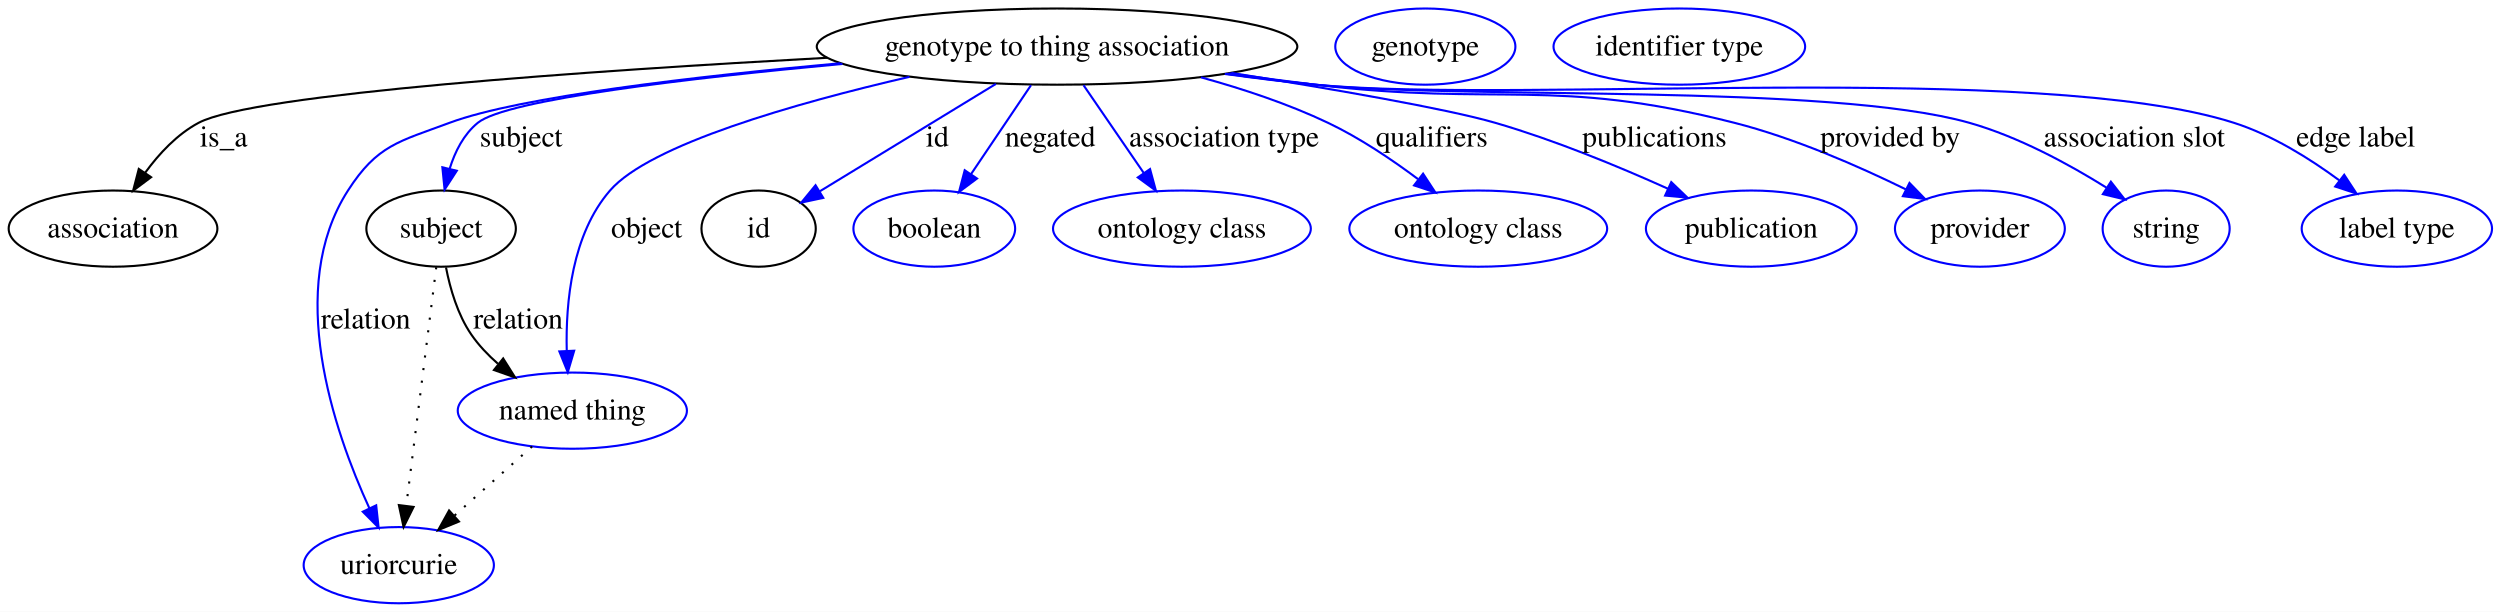
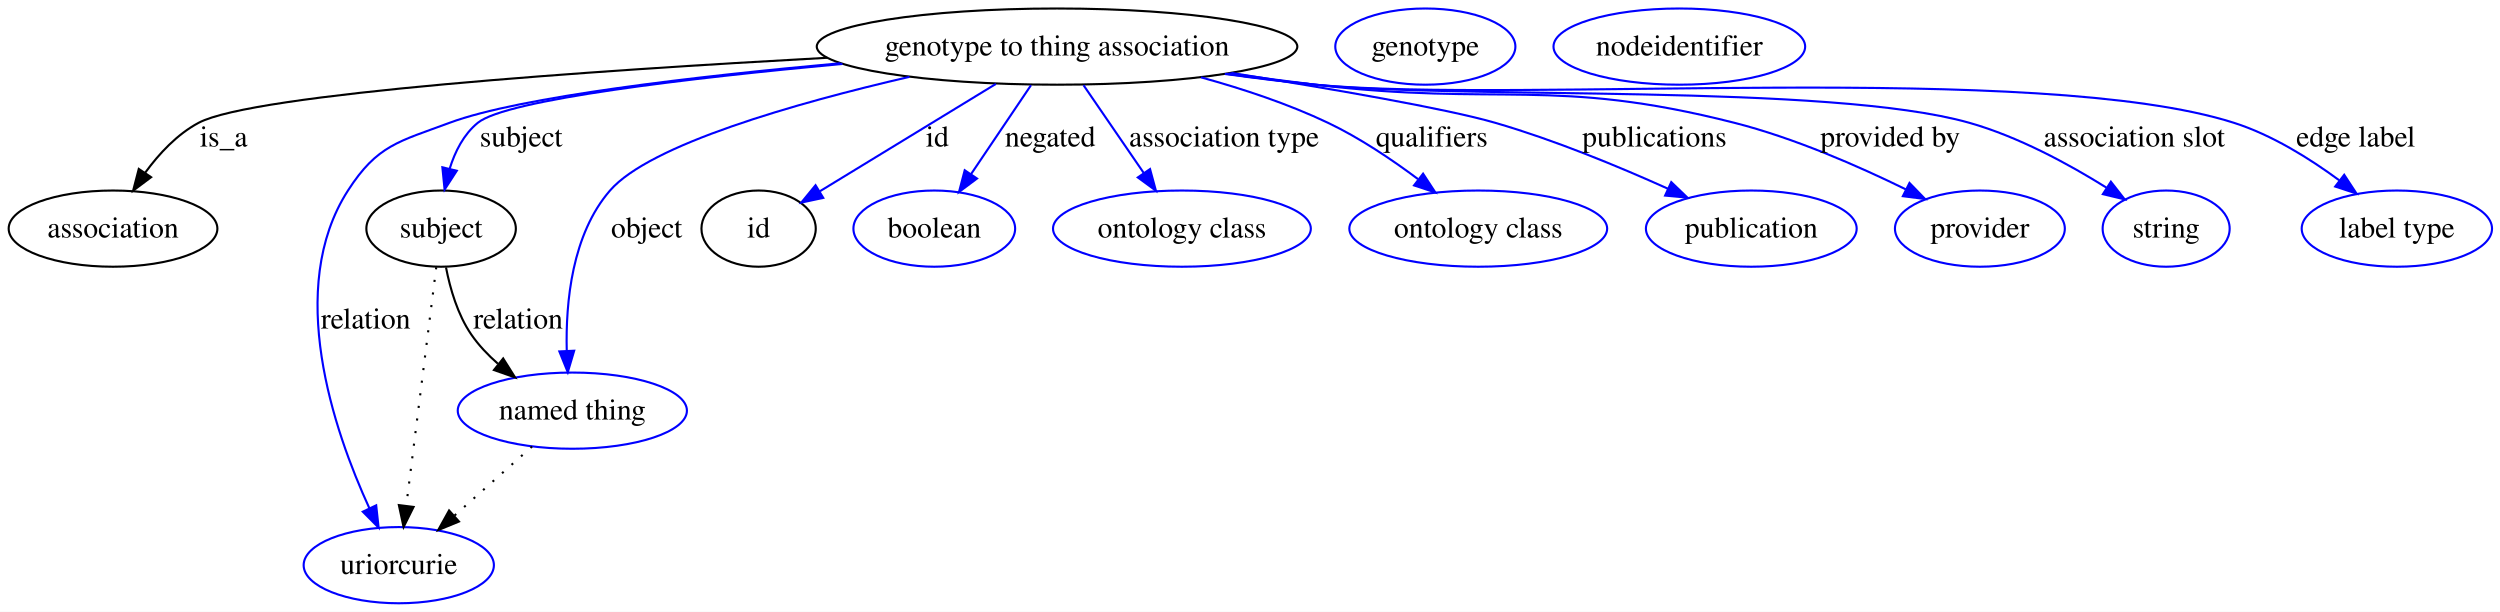
<svg xmlns="http://www.w3.org/2000/svg" width="1181pt" height="289pt" viewBox="0.00 0.00 1181.13 289.00">
  <g id="graph0" class="graph" transform="scale(1 1) rotate(0) translate(4 285)">
    <polygon fill="#ffffff" stroke="transparent" points="-4,4 -4,-285 1177.131,-285 1177.131,4 -4,4" />
    <g id="node1" class="node">
      <ellipse fill="none" stroke="#000000" cx="495.401" cy="-263" rx="113.516" ry="18" />
      <text text-anchor="middle" x="495.401" y="-258.8" font-family="Times,serif" font-size="14.00" fill="#000000">genotype to thing association</text>
    </g>
    <g id="node2" class="node">
      <ellipse fill="none" stroke="#000000" cx="49.401" cy="-177" rx="49.303" ry="18" />
      <text text-anchor="middle" x="49.401" y="-172.8" font-family="Times,serif" font-size="14.00" fill="#000000">association</text>
    </g>
    <g id="edge1" class="edge">
      <path fill="none" stroke="#000000" d="M386.841,-257.729C275.644,-251.636 115.504,-240.67 89.85,-227 79.694,-221.589 71.16,-212.431 64.588,-203.42" />
      <polygon fill="#000000" stroke="#000000" points="67.381,-201.301 58.898,-194.952 61.57,-205.205 67.381,-201.301" />
      <text text-anchor="middle" x="101.677" y="-215.8" font-family="Times,serif" font-size="14.00" fill="#000000">is_a</text>
    </g>
    <g id="node3" class="node">
      <ellipse fill="none" stroke="#000000" cx="204.401" cy="-177" rx="35.313" ry="18" />
      <text text-anchor="middle" x="204.401" y="-172.8" font-family="Times,serif" font-size="14.00" fill="#000000">subject</text>
    </g>
    <g id="edge2" class="edge">
      <path fill="none" stroke="#0000ff" d="M394.011,-254.824C321.81,-248.136 235.257,-238.012 221.746,-227 215.063,-221.553 210.948,-213.38 208.418,-205.212" />
      <polygon fill="#0000ff" stroke="#0000ff" points="211.806,-204.331 206.05,-195.435 205.002,-205.978 211.806,-204.331" />
      <text text-anchor="middle" x="242.229" y="-215.8" font-family="Times,serif" font-size="14.00" fill="#000000">subject</text>
    </g>
    <g id="node5" class="node">
      <ellipse fill="none" stroke="#0000ff" cx="184.401" cy="-18" rx="44.942" ry="18" />
      <text text-anchor="middle" x="184.401" y="-13.8" font-family="Times,serif" font-size="14.00" fill="#000000">uriorcurie</text>
    </g>
    <g id="edge3" class="edge">
      <path fill="none" stroke="#0000ff" d="M393.044,-255.144C324.681,-248.95 241.462,-239.308 208.401,-227 184.373,-218.054 174.276,-216.561 160.401,-195 130.671,-148.799 153.586,-81.772 170.518,-44.872" />
      <polygon fill="#0000ff" stroke="#0000ff" points="173.728,-46.271 174.872,-35.738 167.41,-43.259 173.728,-46.271" />
      <text text-anchor="middle" x="168.781" y="-129.8" font-family="Times,serif" font-size="14.00" fill="#000000">relation</text>
    </g>
    <g id="node6" class="node">
      <ellipse fill="none" stroke="#0000ff" cx="266.401" cy="-91" rx="54.139" ry="18" />
      <text text-anchor="middle" x="266.401" y="-86.8" font-family="Times,serif" font-size="14.00" fill="#000000">named thing</text>
    </g>
    <g id="edge4" class="edge">
      <path fill="none" stroke="#0000ff" d="M425.678,-248.718C371.69,-236.226 303.028,-216.718 284.195,-195 266.271,-174.332 263.205,-142.383 263.76,-119.35" />
      <polygon fill="#0000ff" stroke="#0000ff" points="267.266,-119.315 264.252,-109.158 260.274,-118.977 267.266,-119.315" />
      <text text-anchor="middle" x="301.505" y="-172.8" font-family="Times,serif" font-size="14.00" fill="#000000">object</text>
    </g>
    <g id="node7" class="node">
      <ellipse fill="none" stroke="#000000" cx="354.401" cy="-177" rx="27" ry="18" />
      <text text-anchor="middle" x="354.401" y="-172.8" font-family="Times,serif" font-size="14.00" fill="#000000">id</text>
    </g>
    <g id="edge5" class="edge">
      <path fill="none" stroke="#0000ff" d="M466.528,-245.389C442.238,-230.574 407.676,-209.494 383.361,-194.663" />
      <polygon fill="#0000ff" stroke="#0000ff" points="384.947,-191.531 374.587,-189.312 381.302,-197.507 384.947,-191.531" />
      <text text-anchor="middle" x="438.846" y="-215.8" font-family="Times,serif" font-size="14.00" fill="#000000">id</text>
    </g>
    <g id="node9" class="node">
      <ellipse fill="none" stroke="#0000ff" cx="437.401" cy="-177" rx="38.202" ry="18" />
      <text text-anchor="middle" x="437.401" y="-172.8" font-family="Times,serif" font-size="14.00" fill="#000000">boolean</text>
    </g>
    <g id="edge6" class="edge">
      <path fill="none" stroke="#0000ff" d="M483.101,-244.762C474.863,-232.547 463.898,-216.288 454.774,-202.759" />
      <polygon fill="#0000ff" stroke="#0000ff" points="457.584,-200.666 449.091,-194.332 451.78,-204.58 457.584,-200.666" />
      <text text-anchor="middle" x="492.167" y="-215.8" font-family="Times,serif" font-size="14.00" fill="#000000">negated</text>
    </g>
    <g id="node10" class="node">
      <ellipse fill="none" stroke="#0000ff" cx="554.402" cy="-177" rx="60.905" ry="18" />
      <text text-anchor="middle" x="554.402" y="-172.8" font-family="Times,serif" font-size="14.00" fill="#000000">ontology class</text>
    </g>
    <g id="edge7" class="edge">
      <path fill="none" stroke="#0000ff" d="M507.914,-244.762C516.183,-232.709 527.153,-216.718 536.36,-203.298" />
      <polygon fill="#0000ff" stroke="#0000ff" points="539.338,-205.143 542.11,-194.917 533.566,-201.183 539.338,-205.143" />
      <text text-anchor="middle" x="574.307" y="-215.8" font-family="Times,serif" font-size="14.00" fill="#000000">association type</text>
    </g>
    <g id="node11" class="node">
      <ellipse fill="none" stroke="#0000ff" cx="694.402" cy="-177" rx="60.905" ry="18" />
      <text text-anchor="middle" x="694.402" y="-172.8" font-family="Times,serif" font-size="14.00" fill="#000000">ontology class</text>
    </g>
    <g id="edge8" class="edge">
      <path fill="none" stroke="#0000ff" d="M563.397,-248.474C583.248,-243.02 604.639,-235.922 623.402,-227 638.336,-219.899 653.507,-209.703 665.97,-200.369" />
      <polygon fill="#0000ff" stroke="#0000ff" points="668.337,-202.964 674.13,-194.094 664.069,-197.416 668.337,-202.964" />
      <text text-anchor="middle" x="672.453" y="-215.8" font-family="Times,serif" font-size="14.00" fill="#000000">qualifiers</text>
    </g>
    <g id="node12" class="node">
      <ellipse fill="none" stroke="#0000ff" cx="823.402" cy="-177" rx="49.788" ry="18" />
      <text text-anchor="middle" x="823.402" y="-172.8" font-family="Times,serif" font-size="14.00" fill="#000000">publication</text>
    </g>
    <g id="edge9" class="edge">
      <path fill="none" stroke="#0000ff" d="M577.776,-250.559C624.966,-243.062 679.278,-233.7 702.402,-227 730.416,-218.883 760.748,-206.341 784.035,-195.849" />
      <polygon fill="#0000ff" stroke="#0000ff" points="785.593,-198.985 793.234,-191.646 782.684,-192.618 785.593,-198.985" />
      <text text-anchor="middle" x="777.619" y="-215.8" font-family="Times,serif" font-size="14.00" fill="#000000">publications</text>
    </g>
    <g id="node13" class="node">
      <ellipse fill="none" stroke="#0000ff" cx="931.402" cy="-177" rx="40.132" ry="18" />
      <text text-anchor="middle" x="931.402" y="-172.8" font-family="Times,serif" font-size="14.00" fill="#000000">provider</text>
    </g>
    <g id="edge10" class="edge">
      <path fill="none" stroke="#0000ff" d="M576.691,-250.361C590.268,-248.436 604.221,-246.57 617.402,-245 705.144,-234.547 729.76,-248.76 815.402,-227 843.67,-219.817 873.876,-206.602 896.376,-195.562" />
      <polygon fill="#0000ff" stroke="#0000ff" points="898.142,-198.592 905.519,-190.987 895.01,-192.332 898.142,-198.592" />
      <text text-anchor="middle" x="889.034" y="-215.8" font-family="Times,serif" font-size="14.00" fill="#000000">provided by</text>
    </g>
    <g id="node14" class="node">
      <ellipse fill="none" stroke="#0000ff" cx="1019.402" cy="-177" rx="30.003" ry="18" />
      <text text-anchor="middle" x="1019.402" y="-172.8" font-family="Times,serif" font-size="14.00" fill="#000000">string</text>
    </g>
    <g id="edge11" class="edge">
      <path fill="none" stroke="#0000ff" d="M575.337,-250.175C589.331,-248.225 603.771,-246.4 617.402,-245 685.825,-237.973 860.217,-245.727 926.402,-227 949.533,-220.455 973.371,-207.494 991.12,-196.409" />
      <polygon fill="#0000ff" stroke="#0000ff" points="993.289,-199.176 999.812,-190.827 989.506,-193.286 993.289,-199.176" />
      <text text-anchor="middle" x="1004.369" y="-215.8" font-family="Times,serif" font-size="14.00" fill="#000000">association slot</text>
    </g>
    <g id="node15" class="node">
      <ellipse fill="none" stroke="#0000ff" cx="1128.401" cy="-177" rx="44.96" ry="18" />
      <text text-anchor="middle" x="1128.401" y="-172.8" font-family="Times,serif" font-size="14.00" fill="#000000">label type</text>
    </g>
    <g id="edge12" class="edge">
      <path fill="none" stroke="#0000ff" d="M574.663,-250.073C588.862,-248.109 603.547,-246.306 617.402,-245 713.503,-235.943 959.437,-256.326 1051.401,-227 1069.385,-221.266 1087.207,-210.137 1101.17,-199.832" />
      <polygon fill="#0000ff" stroke="#0000ff" points="1103.523,-202.439 1109.331,-193.578 1099.265,-196.882 1103.523,-202.439" />
      <text text-anchor="middle" x="1108.969" y="-215.8" font-family="Times,serif" font-size="14.00" fill="#000000">edge label</text>
    </g>
    <g id="edge14" class="edge">
      <path fill="none" stroke="#000000" stroke-dasharray="1,5" d="M202.107,-158.761C198.641,-131.205 192.041,-78.735 187.952,-46.223" />
      <polygon fill="#000000" stroke="#000000" points="191.39,-45.512 186.669,-36.027 184.445,-46.385 191.39,-45.512" />
    </g>
    <g id="edge13" class="edge">
      <path fill="none" stroke="#000000" d="M206.713,-158.67C208.66,-148.637 212.21,-136.379 218.643,-127 222.104,-121.953 226.503,-117.322 231.224,-113.183" />
      <polygon fill="#000000" stroke="#000000" points="233.727,-115.664 239.366,-106.695 229.364,-110.19 233.727,-115.664" />
      <text text-anchor="middle" x="240.781" y="-129.8" font-family="Times,serif" font-size="14.00" fill="#000000">relation</text>
    </g>
    <g id="node4" class="node">
      <ellipse fill="none" stroke="#0000ff" cx="669.402" cy="-263" rx="42.546" ry="18" />
      <text text-anchor="middle" x="669.402" y="-258.8" font-family="Times,serif" font-size="14.00" fill="#000000">genotype</text>
    </g>
    <g id="edge15" class="edge">
      <path fill="none" stroke="#000000" stroke-dasharray="1,5" d="M247.383,-74.069C236.438,-64.326 222.527,-51.941 210.564,-41.291" />
      <polygon fill="#000000" stroke="#000000" points="212.831,-38.623 203.034,-34.588 208.176,-43.851 212.831,-38.623" />
    </g>
    <g id="node8" class="node">
-       <ellipse fill="none" stroke="#0000ff" cx="789.402" cy="-263" rx="59.443" ry="18" />
-       <text text-anchor="middle" x="789.402" y="-258.8" font-family="Times,serif" font-size="14.00" fill="#000000">identifier type</text>
+       <ellipse fill="none" stroke="#0000ff" cx="789.402" cy="-263" rx="59.451" ry="18" />
+       <text text-anchor="middle" x="789.402" y="-258.8" font-family="Times,serif" font-size="14.00" fill="#000000">nodeidentifier</text>
    </g>
  </g>
</svg>
